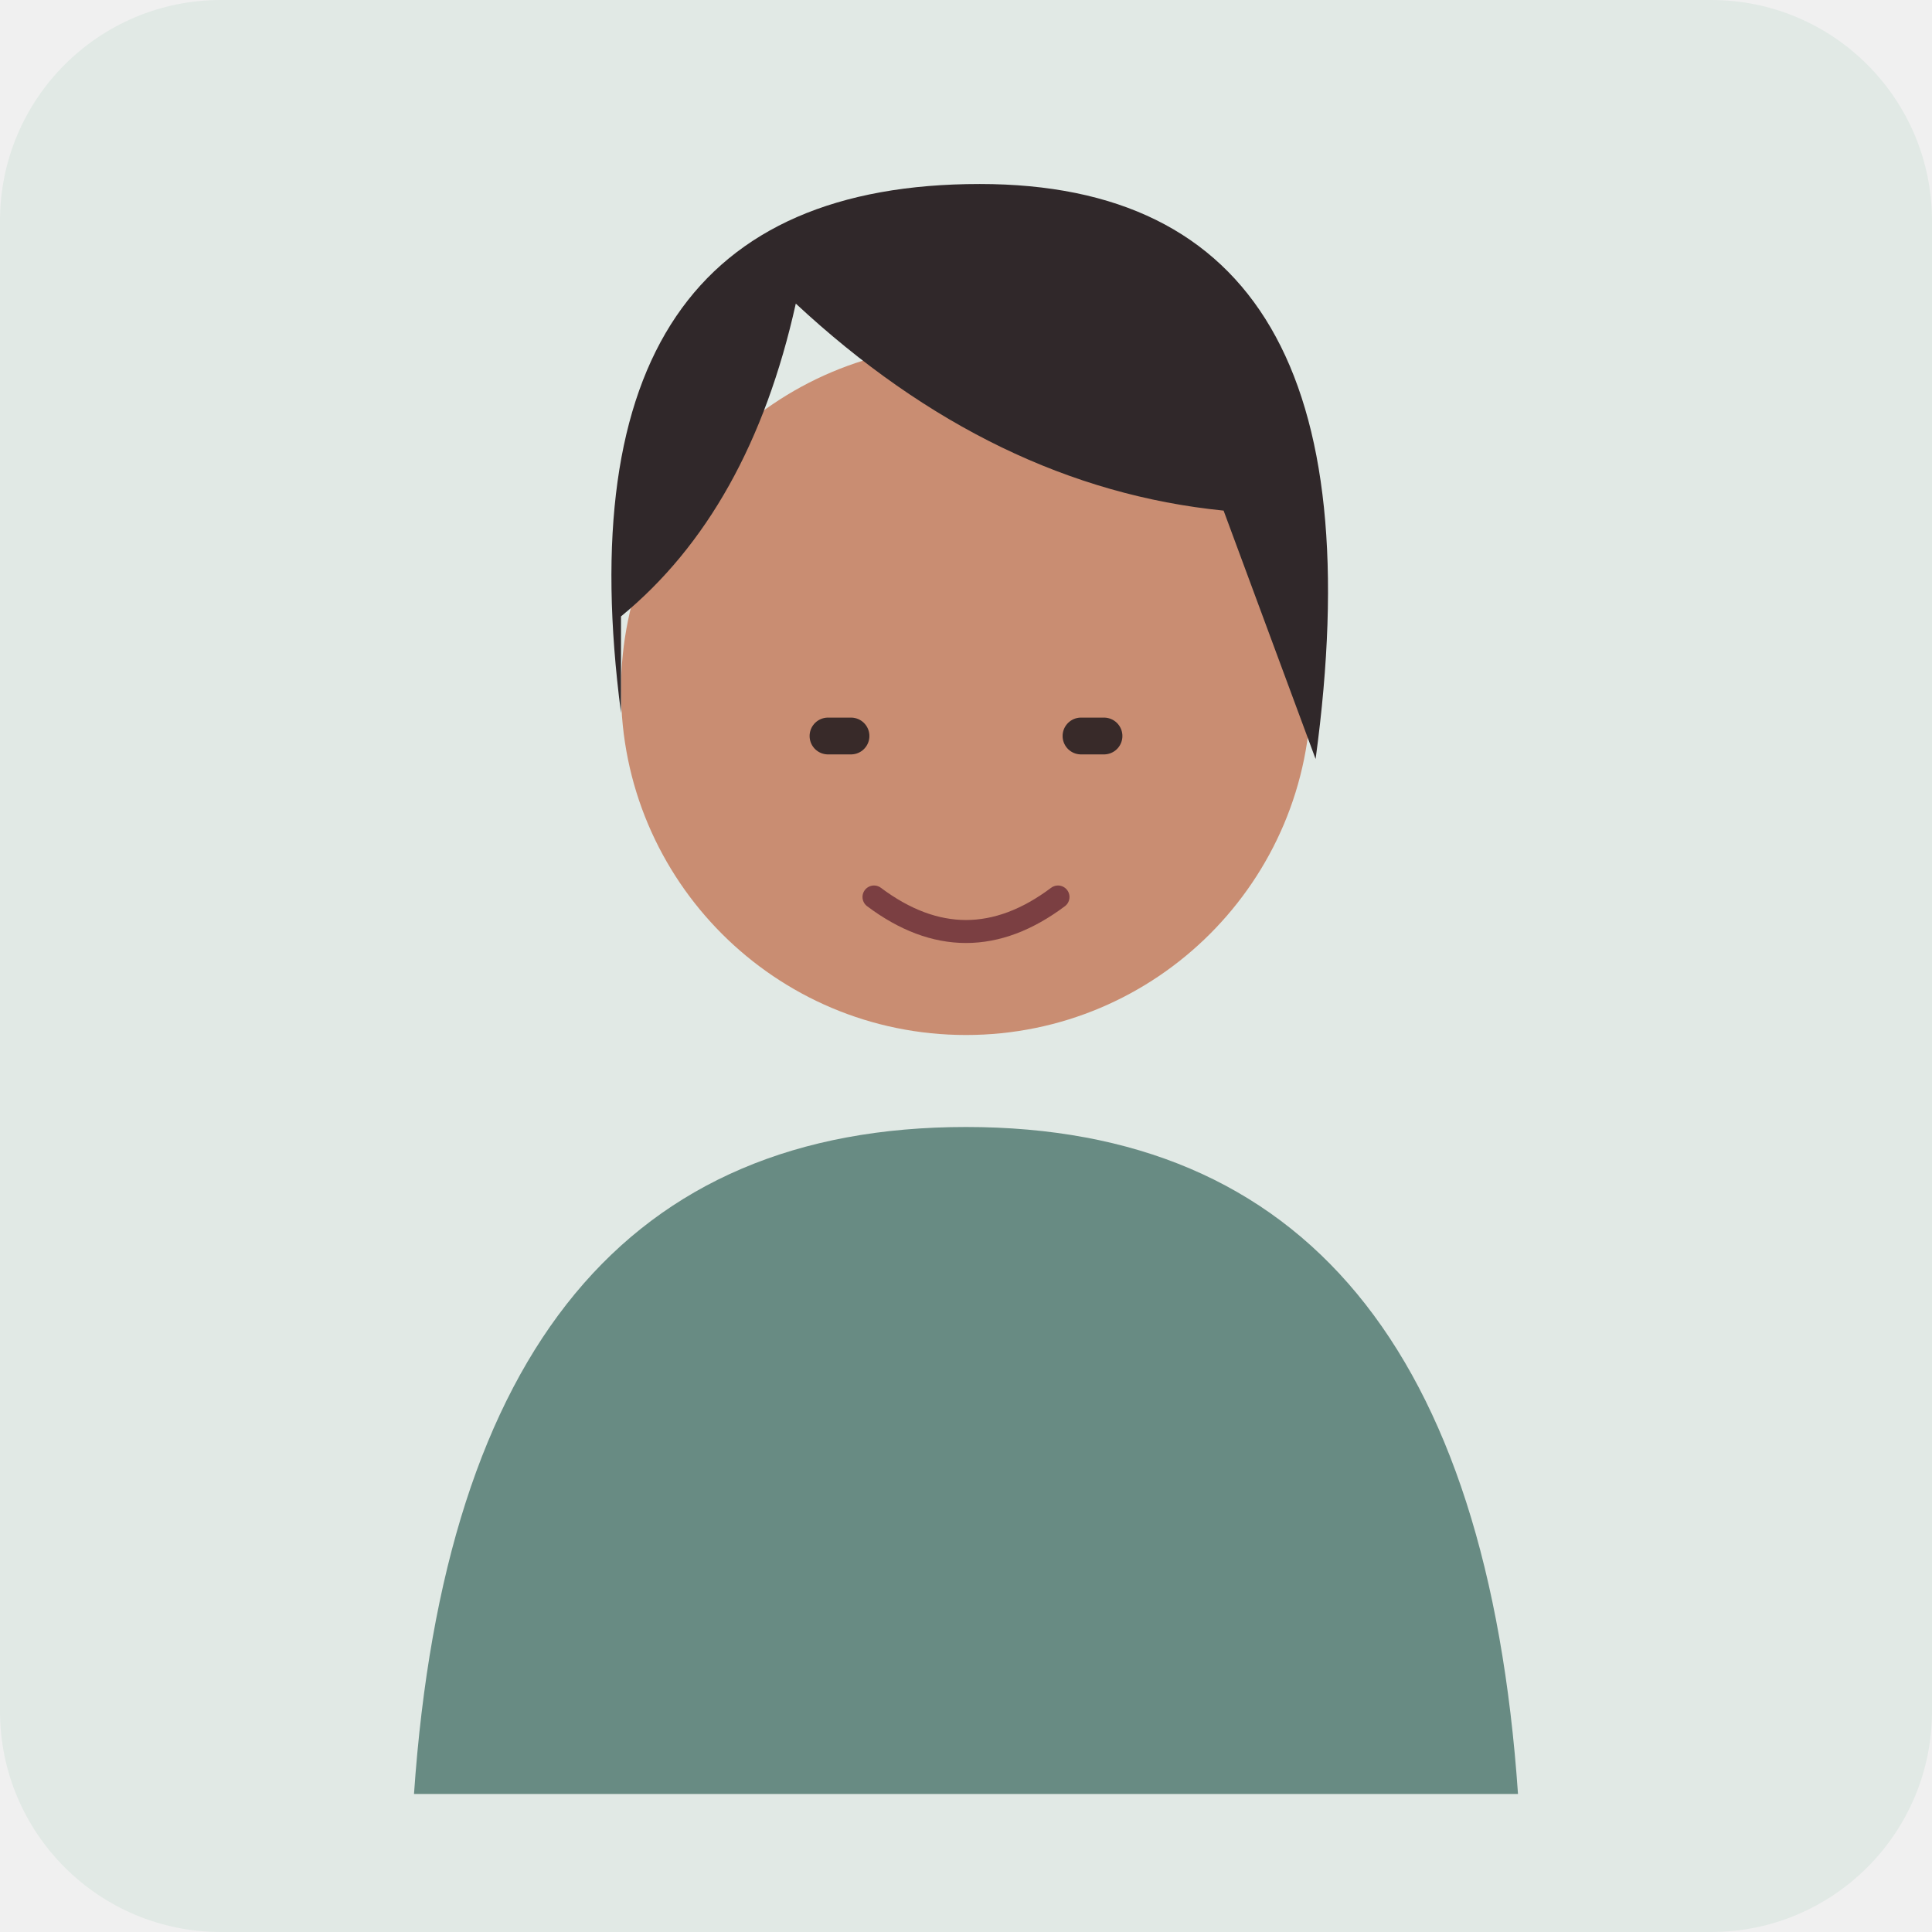
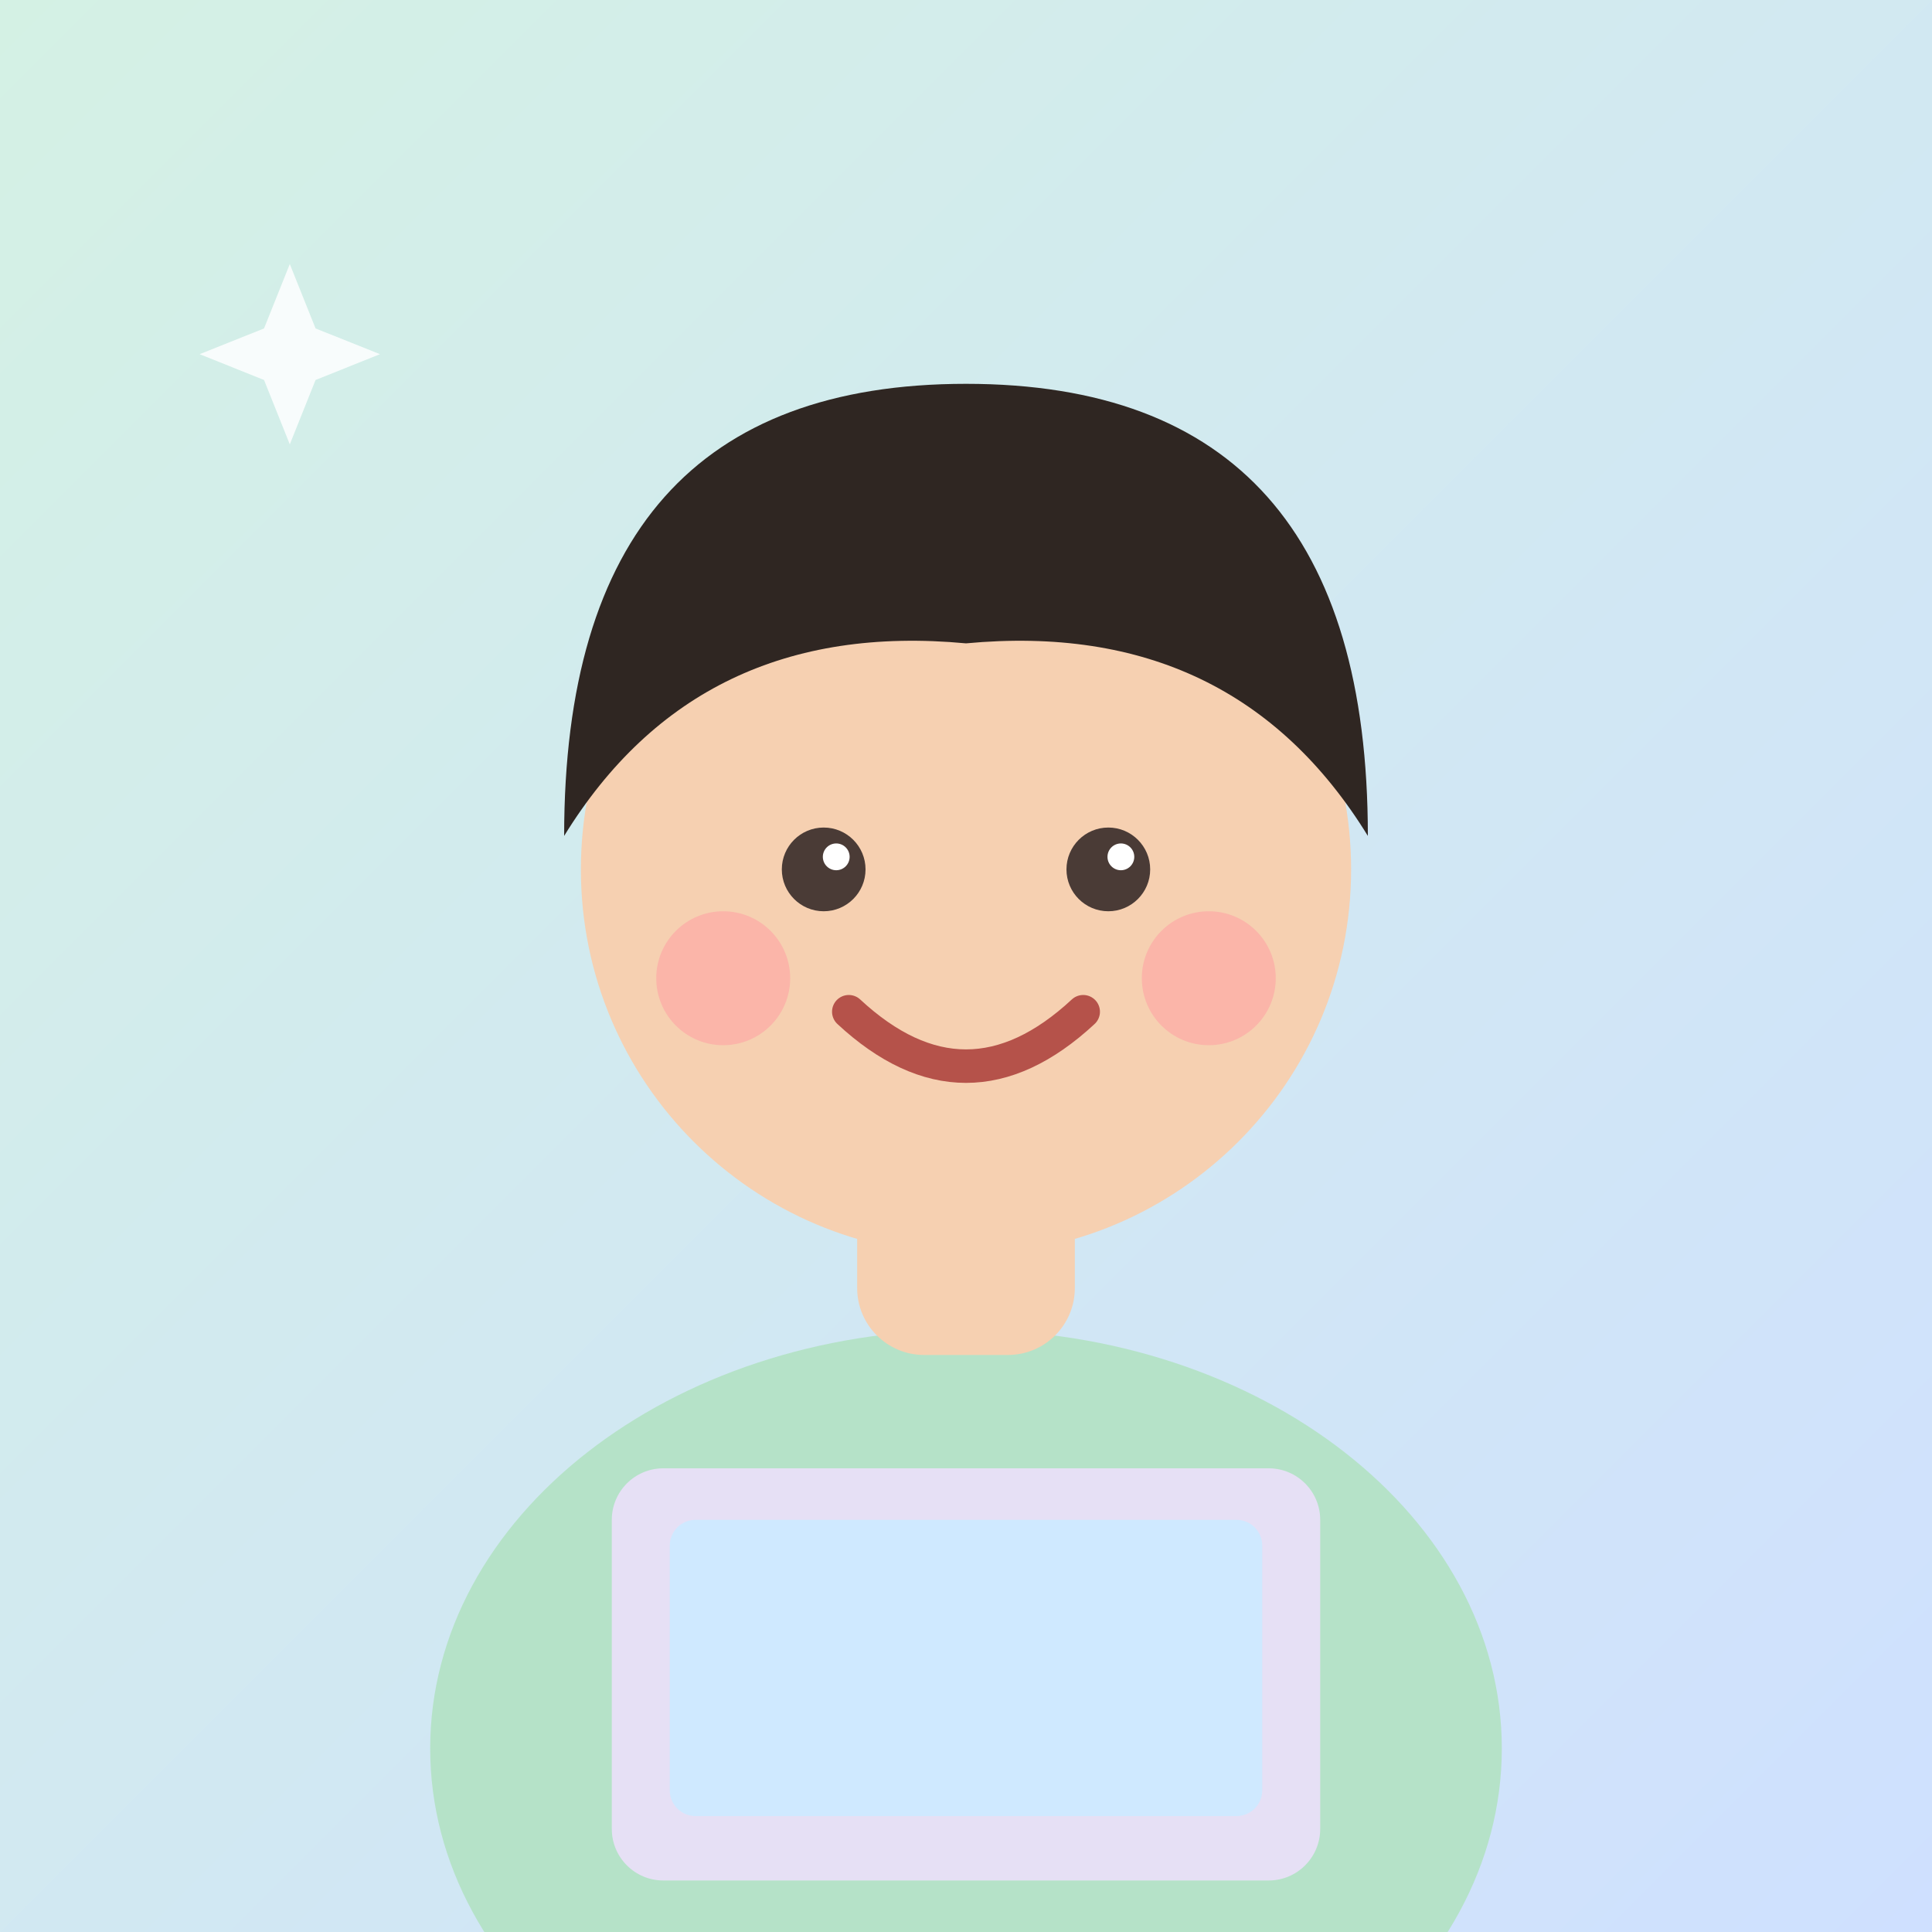
- <svg xmlns="http://www.w3.org/2000/svg" viewBox="0 0 420 420" role="img" aria-label="Illustration">
-   <rect width="420" height="420" rx="48" fill="#e1e9e5" />
-   <circle cx="210" cy="150" r="75" fill="#c98d72" />
-   <path d="M135 155q-15-115 78-115 90 0 73 125l-20-54q-50-5-93-45-10 45-38 68z" fill="#30282a" />
-   <path d="M90 390q10-145 120-145t120 145" fill="#688b83" />
-   <path d="M180 160h5m50 0h5" stroke="#382a29" stroke-width="8" stroke-linecap="round" />
-   <path d="M190 195q20 15 40 0" fill="none" stroke="#7b3f42" stroke-width="5" stroke-linecap="round" />
+ <svg xmlns="http://www.w3.org/2000/svg" viewBox="0 0 300 300" role="img" aria-label="Younger brother avatar">
+   <defs>
+     <linearGradient id="g" x1="0" y1="0" x2="1" y2="1">
+       <stop offset="0" stop-color="#d4f1e4" />
+       <stop offset="1" stop-color="#cfe0ff" />
+     </linearGradient>
+   </defs>
+   <rect width="300" height="300" fill="url(#g)" />
+   <g transform="translate(150 135) scale(1.3)">
+     <ellipse cx="0" cy="105" rx="64" ry="50" fill="#b5e2c8" />
+     <rect x="-13" y="34" width="26" height="24" rx="8" fill="#f6d0b1" />
+     <circle cx="0" cy="0" r="46" fill="#f6d0b1" />
+     <path d="M-48,-4 Q-48,-58 0,-58 Q48,-58 48,-4 Q32,-30 0,-27 Q-32,-30 -48,-4Z" fill="#2f2622" />
+     <circle cx="-17" cy="0" r="5" fill="#4a3b36" />
+     <circle cx="17" cy="0" r="5" fill="#4a3b36" />
+     <circle cx="-15.5" cy="-1.5" r="1.6" fill="#fff" />
+     <circle cx="18.5" cy="-1.5" r="1.6" fill="#fff" />
+     <path d="M-14,17 Q0,30 14,17" stroke="#b5524a" stroke-width="4" fill="none" stroke-linecap="round" />
+     <circle cx="-29" cy="13" r="8" fill="#ff9aa2" opacity=".5" />
+     <circle cx="29" cy="13" r="8" fill="#ff9aa2" opacity=".5" />
+   </g>
+   <rect x="95" y="228" width="110" height="64" rx="8" fill="#e6e0f5" />
+   <rect x="104" y="236" width="92" height="46" rx="4" fill="#cfe9ff" />
+   <g transform="translate(45 55) scale(1)">
+     <path d="M0,-14 L4,-4 L14,0 L4,4 L0,14 L-4,4 L-14,0 L-4,-4Z" fill="#fff" opacity=".85" />
+   </g>
</svg>
